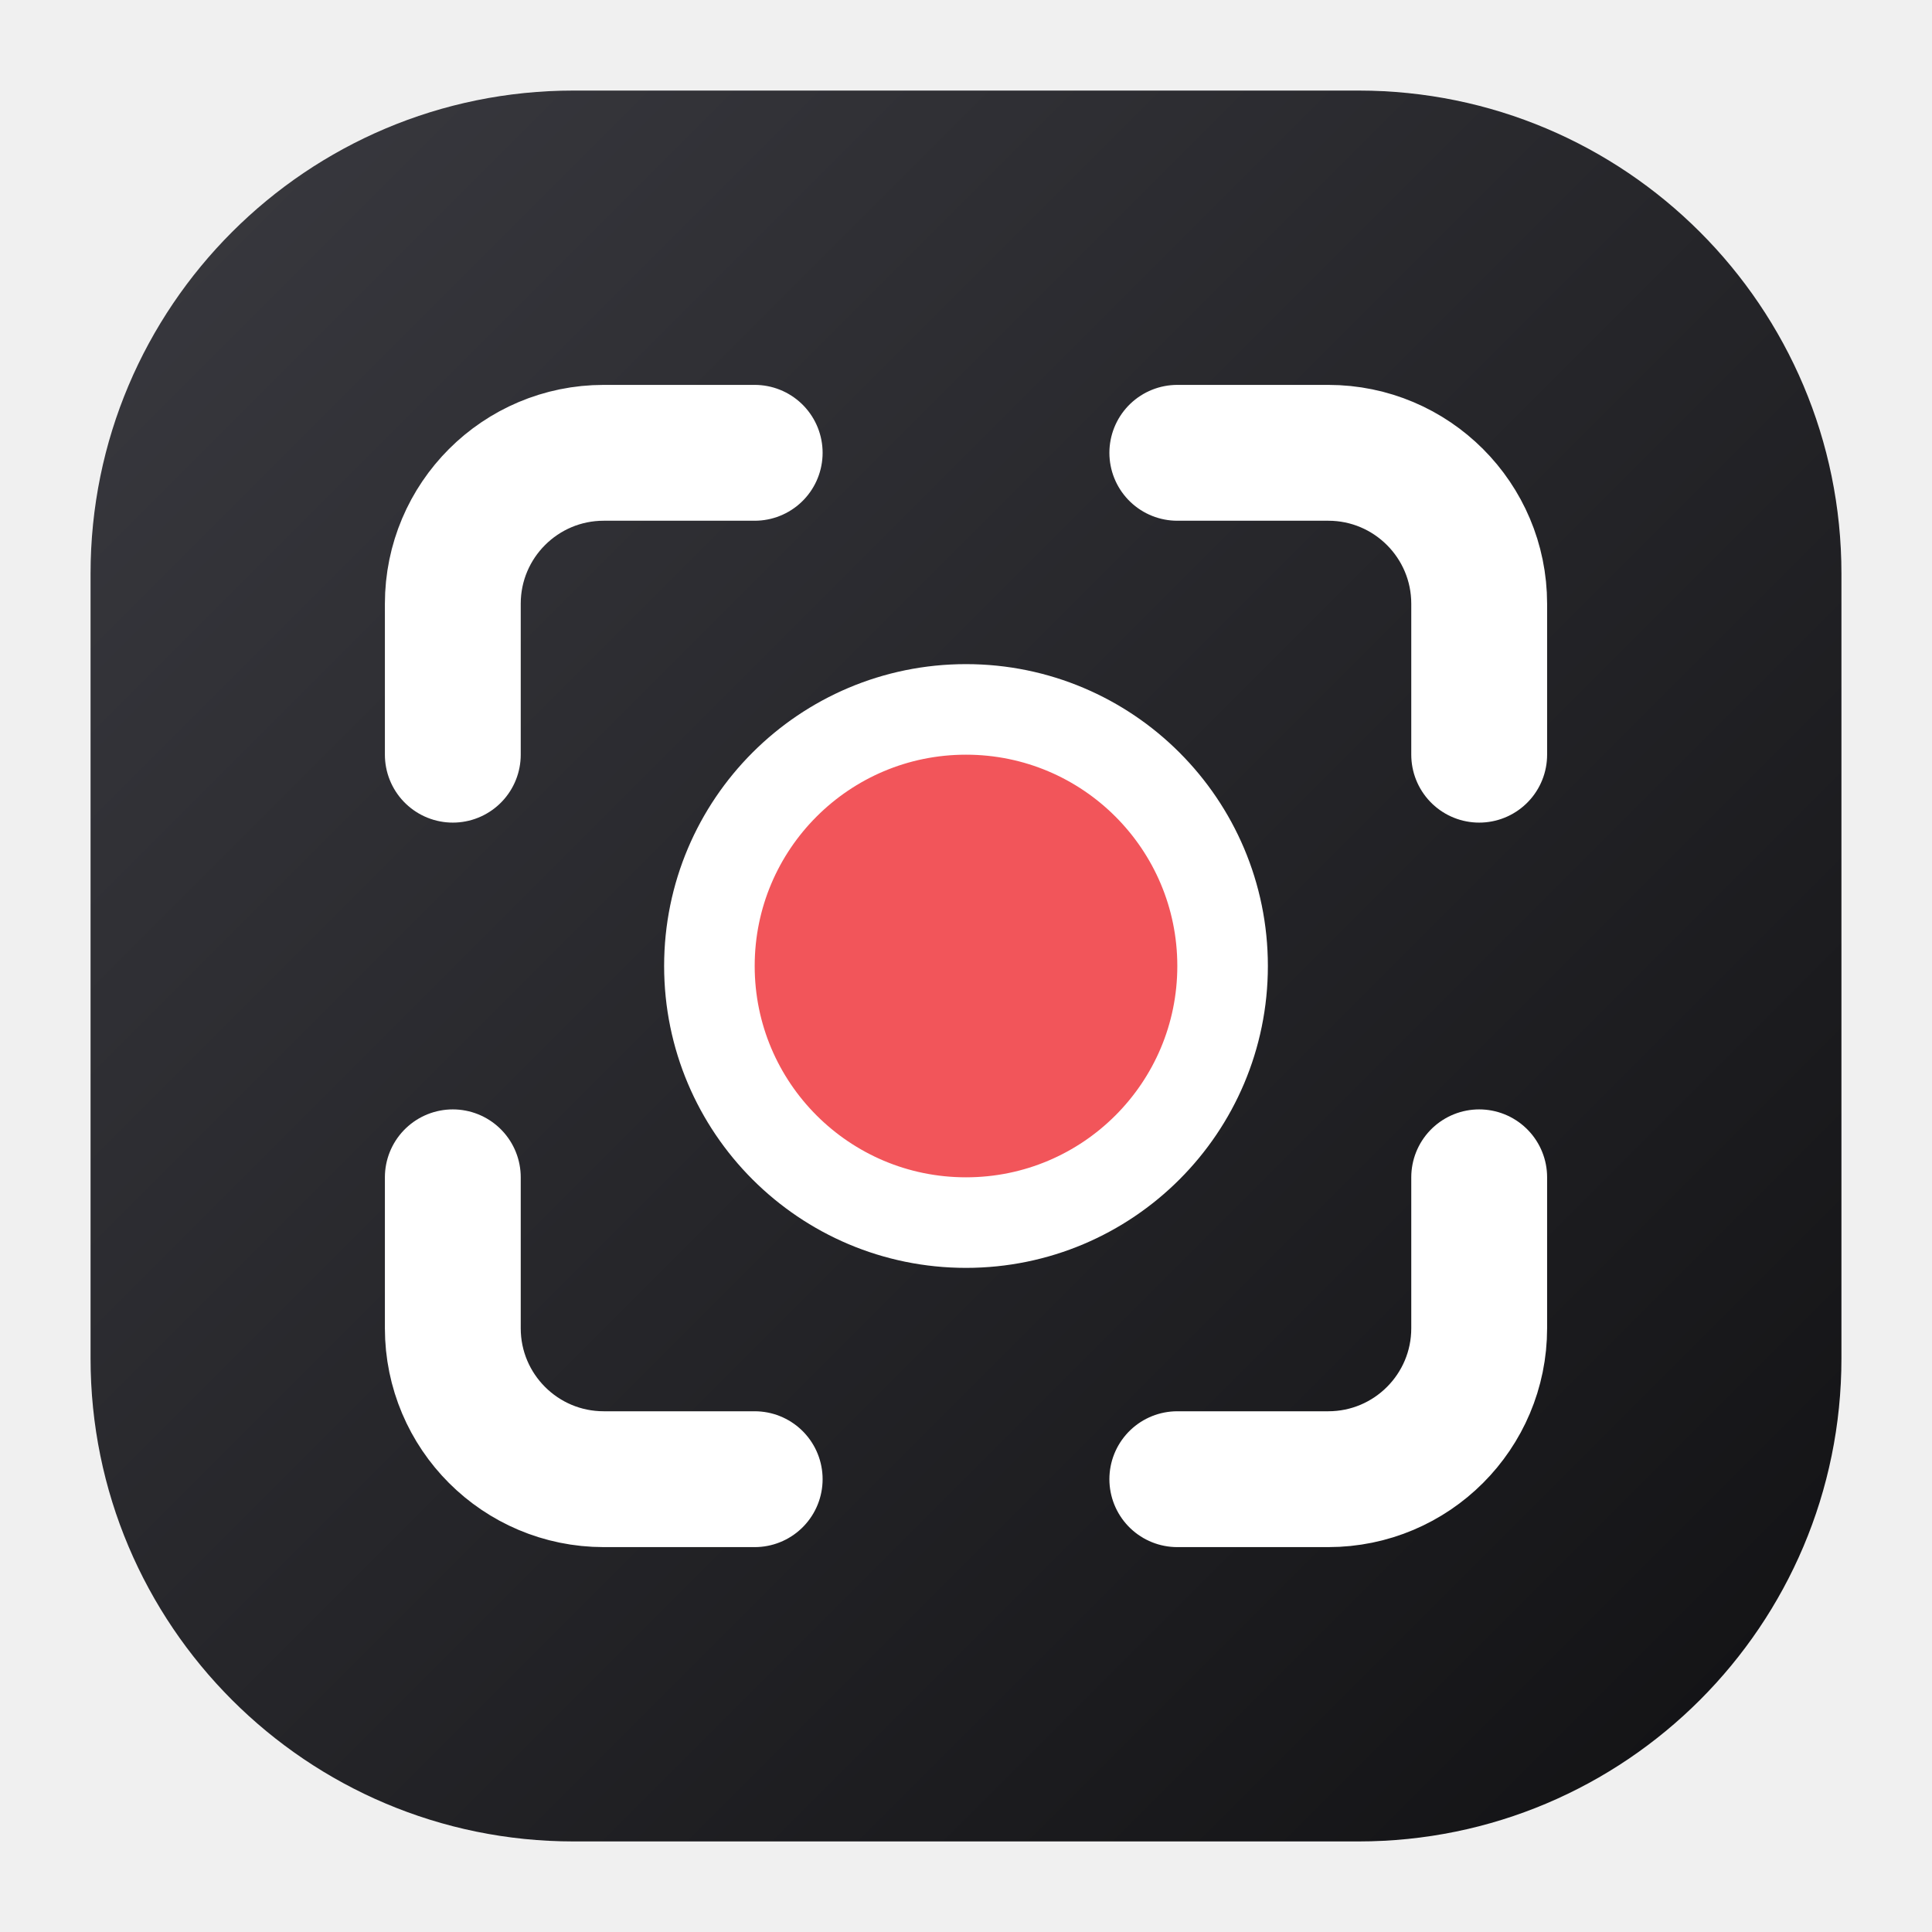
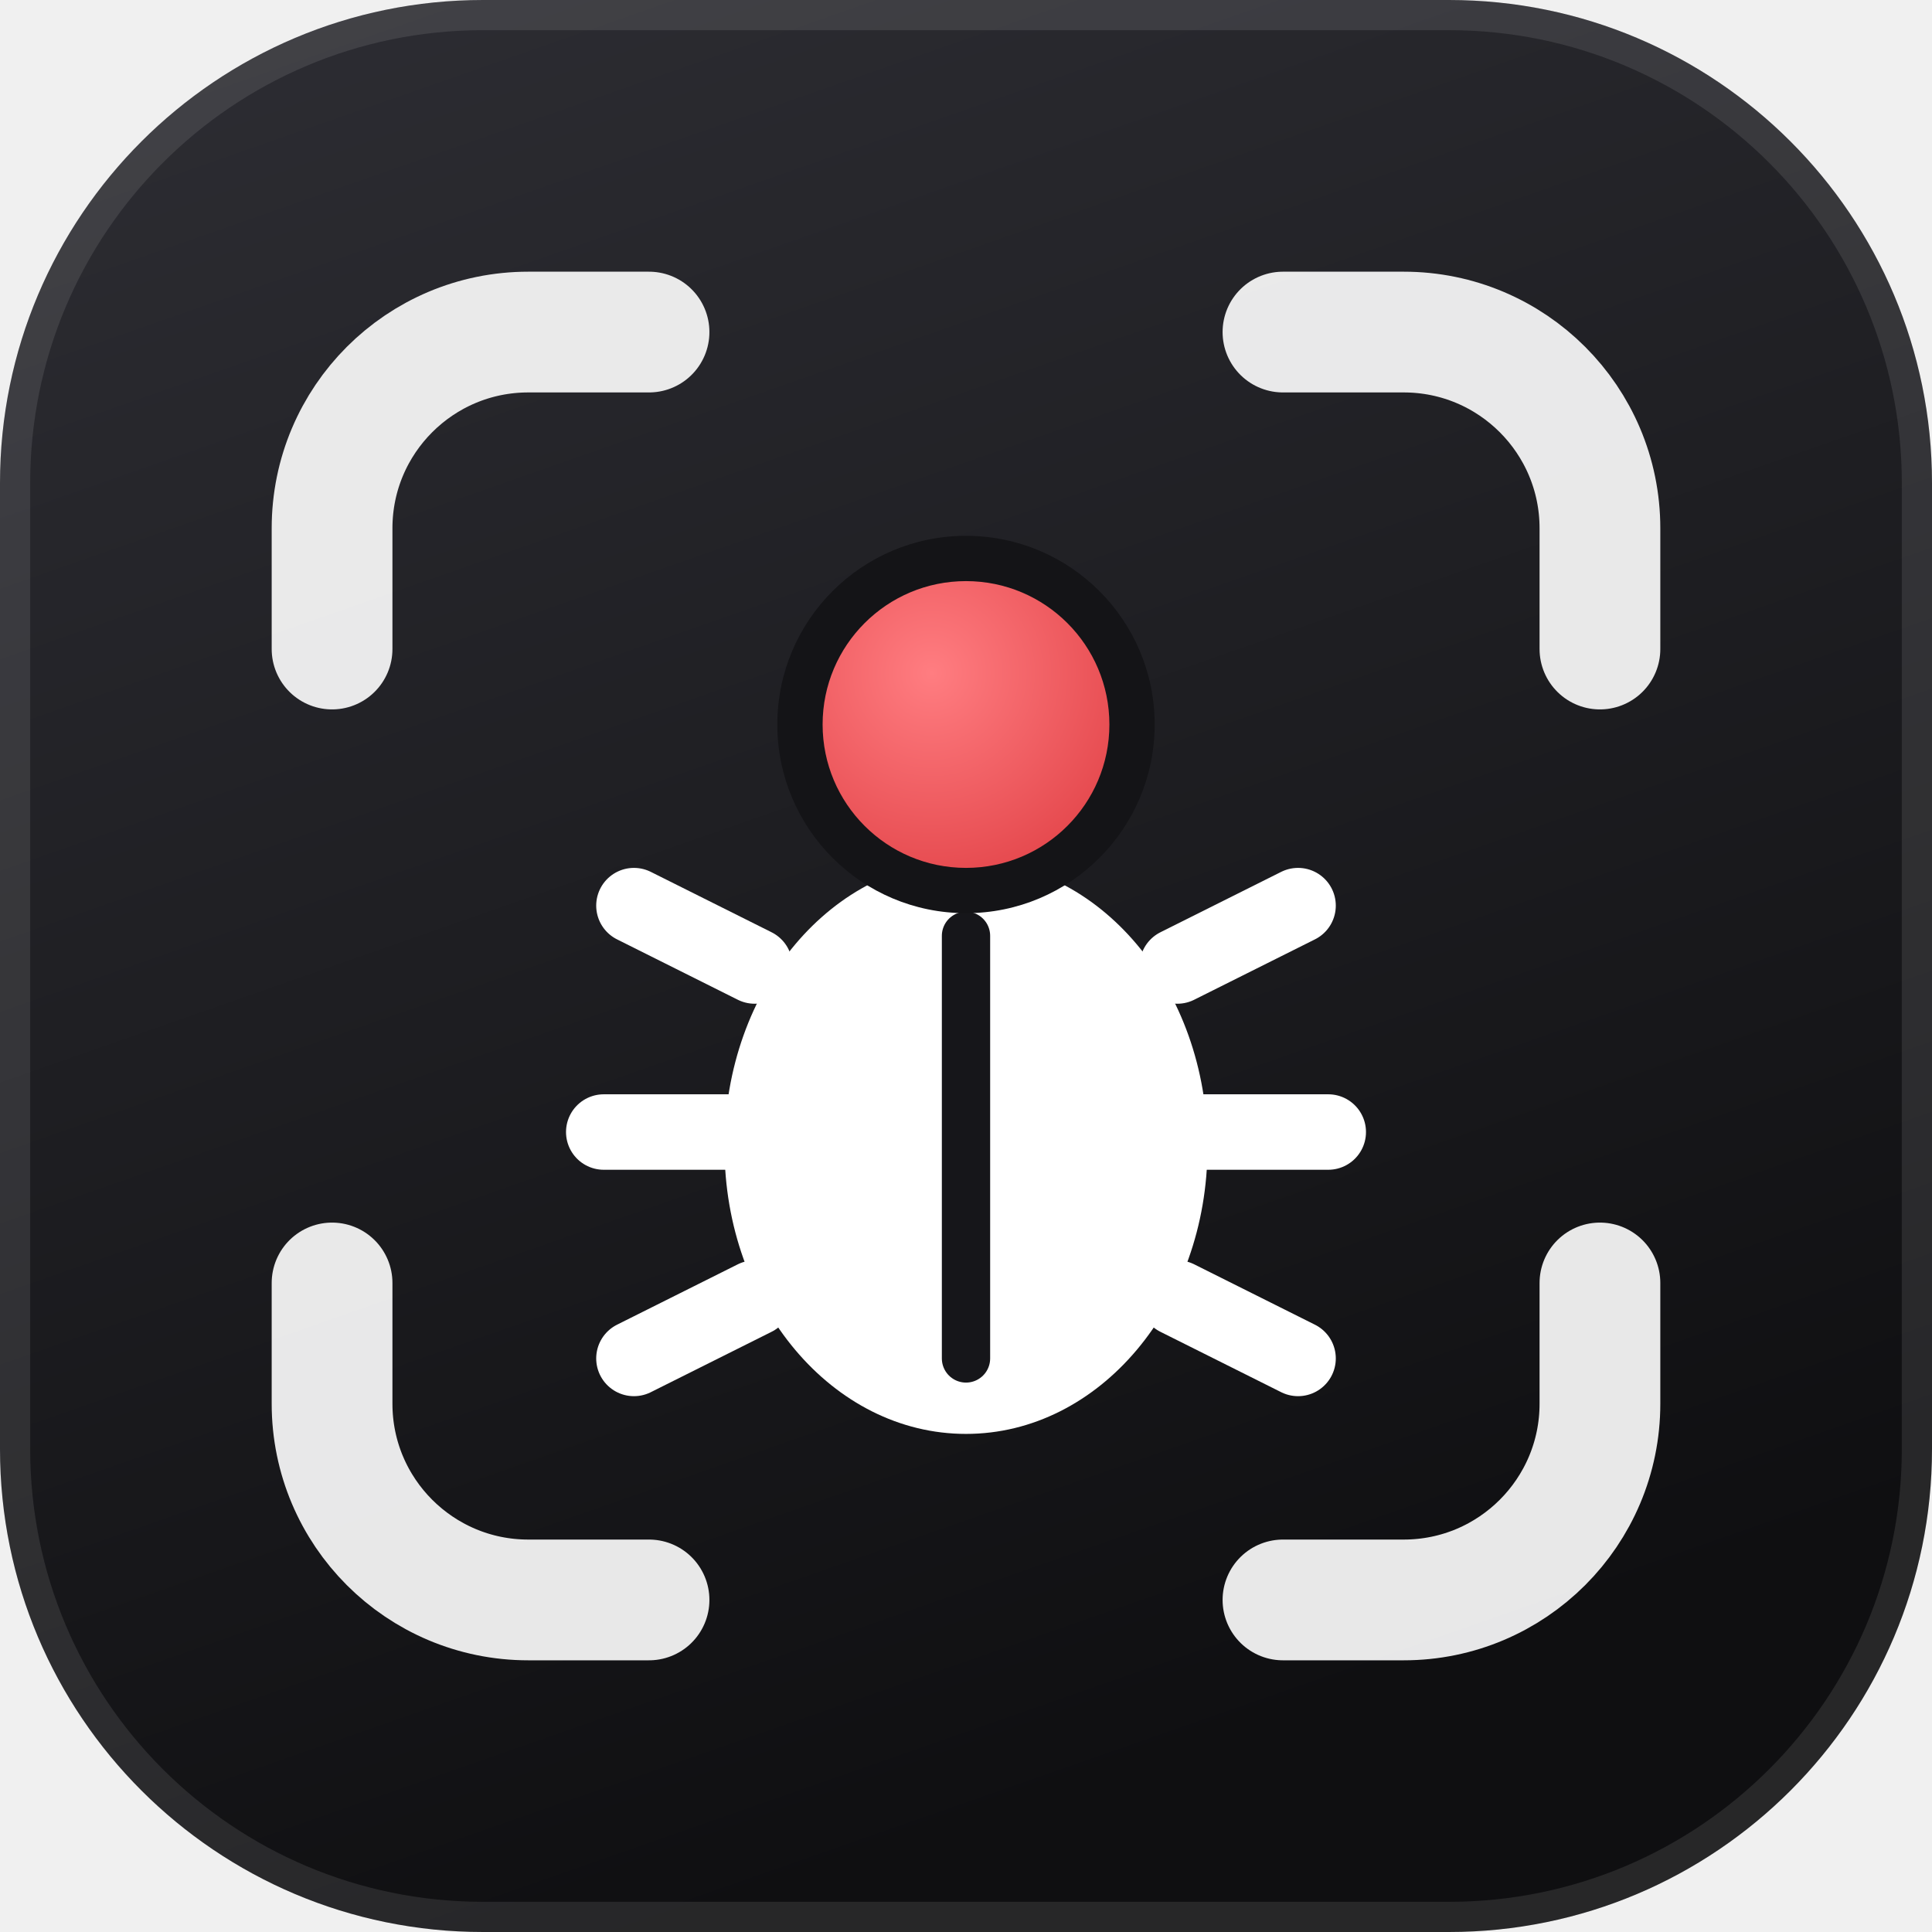
<svg xmlns="http://www.w3.org/2000/svg" viewBox="0 0 128 128">
  <defs>
-     <linearGradient id="g" x1="0" y1="0" x2="1" y2="1">
-       <stop offset="0" stop-color="#3a3a40" />
-       <stop offset="1" stop-color="#111113" />
+     <linearGradient id="bs-tile" x1="0" y1="0" x2="0.35" y2="1">
+       <stop offset="0" stop-color="#2e2e34" />
+       <stop offset="1" stop-color="#0f0f11" />
    </linearGradient>
+     <radialGradient id="bs-dot" cx="0.38" cy="0.32" r="0.75">
+       <stop offset="0" stop-color="#ff7d81" />
+       <stop offset="1" stop-color="#e5484d" />
+     </radialGradient>
  </defs>
-   <rect x="6" y="6" width="116" height="116" rx="32" fill="url(#g)" />
-   <g fill="none" stroke="#fff" stroke-width="9" stroke-linecap="round" stroke-linejoin="round">
-     <path d="M30 50V40a10 10 0 0 1 10-10h10" />
-     <path d="M78 30h10a10 10 0 0 1 10 10v10" />
-     <path d="M98 78v10a10 10 0 0 1-10 10H78" />
-     <path d="M50 98H40a10 10 0 0 1-10-10V78" />
+   <rect width="128" height="128" rx="32" fill="url(#bs-tile)" />
+   <rect x="1" y="1" width="126" height="126" rx="31" fill="none" stroke="#fff" stroke-opacity=".1" stroke-width="2" />
+   <g fill="none" stroke="#fff" stroke-width="8" stroke-linecap="round" stroke-linejoin="round" stroke-opacity=".9">
+     <path d="M22 43v-8a13 13 0 0 1 13-13h8" />
+     <path d="M85 22h8a13 13 0 0 1 13 13v8" />
+     <path d="M106 85v8a13 13 0 0 1-13 13h-8" />
+     <path d="M43 106h-8a13 13 0 0 1-13-13v-8" />
  </g>
-   <circle cx="64" cy="64" r="17" fill="#f2555a" stroke="#fff" stroke-width="6" />
+   <g transform="translate(0 -3)">
+     <g stroke="#fff" stroke-width="5" stroke-linecap="round">
+       <path d="M50 67l-8-4M49 78h-9M50 89l-8 4M78 67l8-4M79 78h9M78 89l8 4" />
+     </g>
+     <ellipse cx="64" cy="79" rx="16" ry="19" fill="#fff" />
+     <path d="M64 65v28" stroke="#16161a" stroke-width="3.2" stroke-linecap="round" />
+     <circle cx="64" cy="51" r="12.5" fill="#141417" />
+     <circle cx="64" cy="51" r="9.5" fill="url(#bs-dot)" />
+   </g>
</svg>
